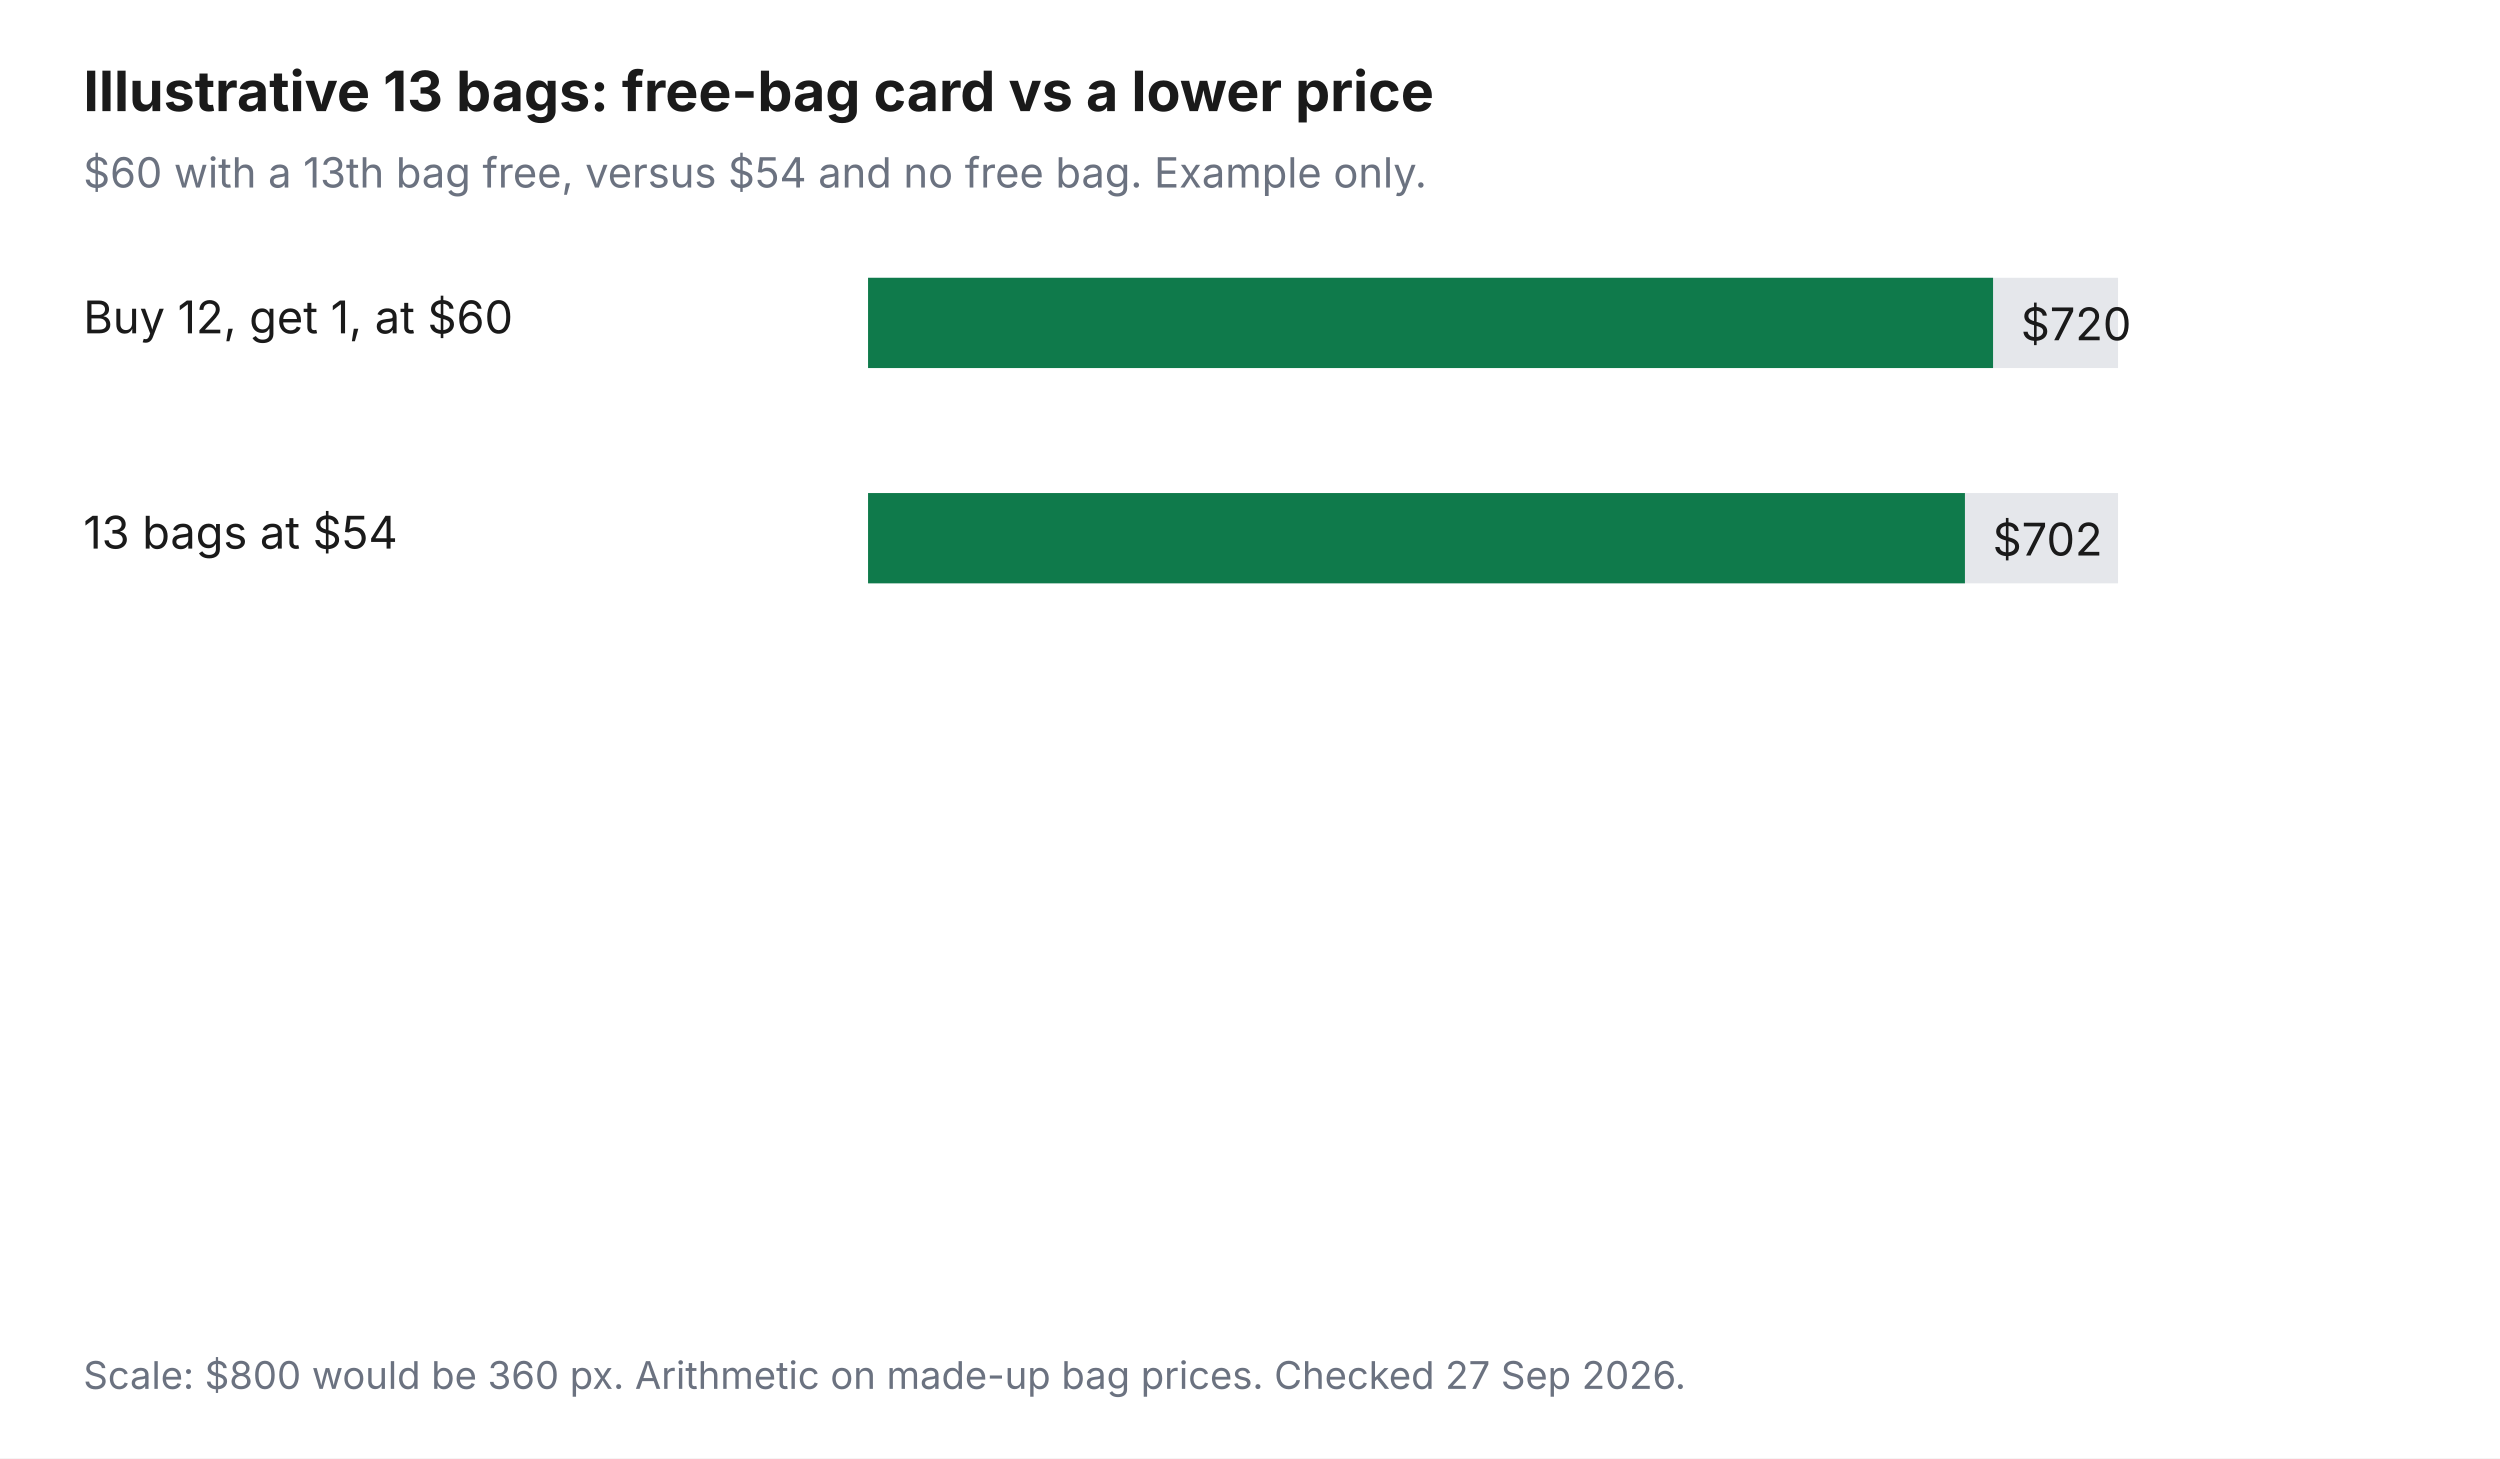
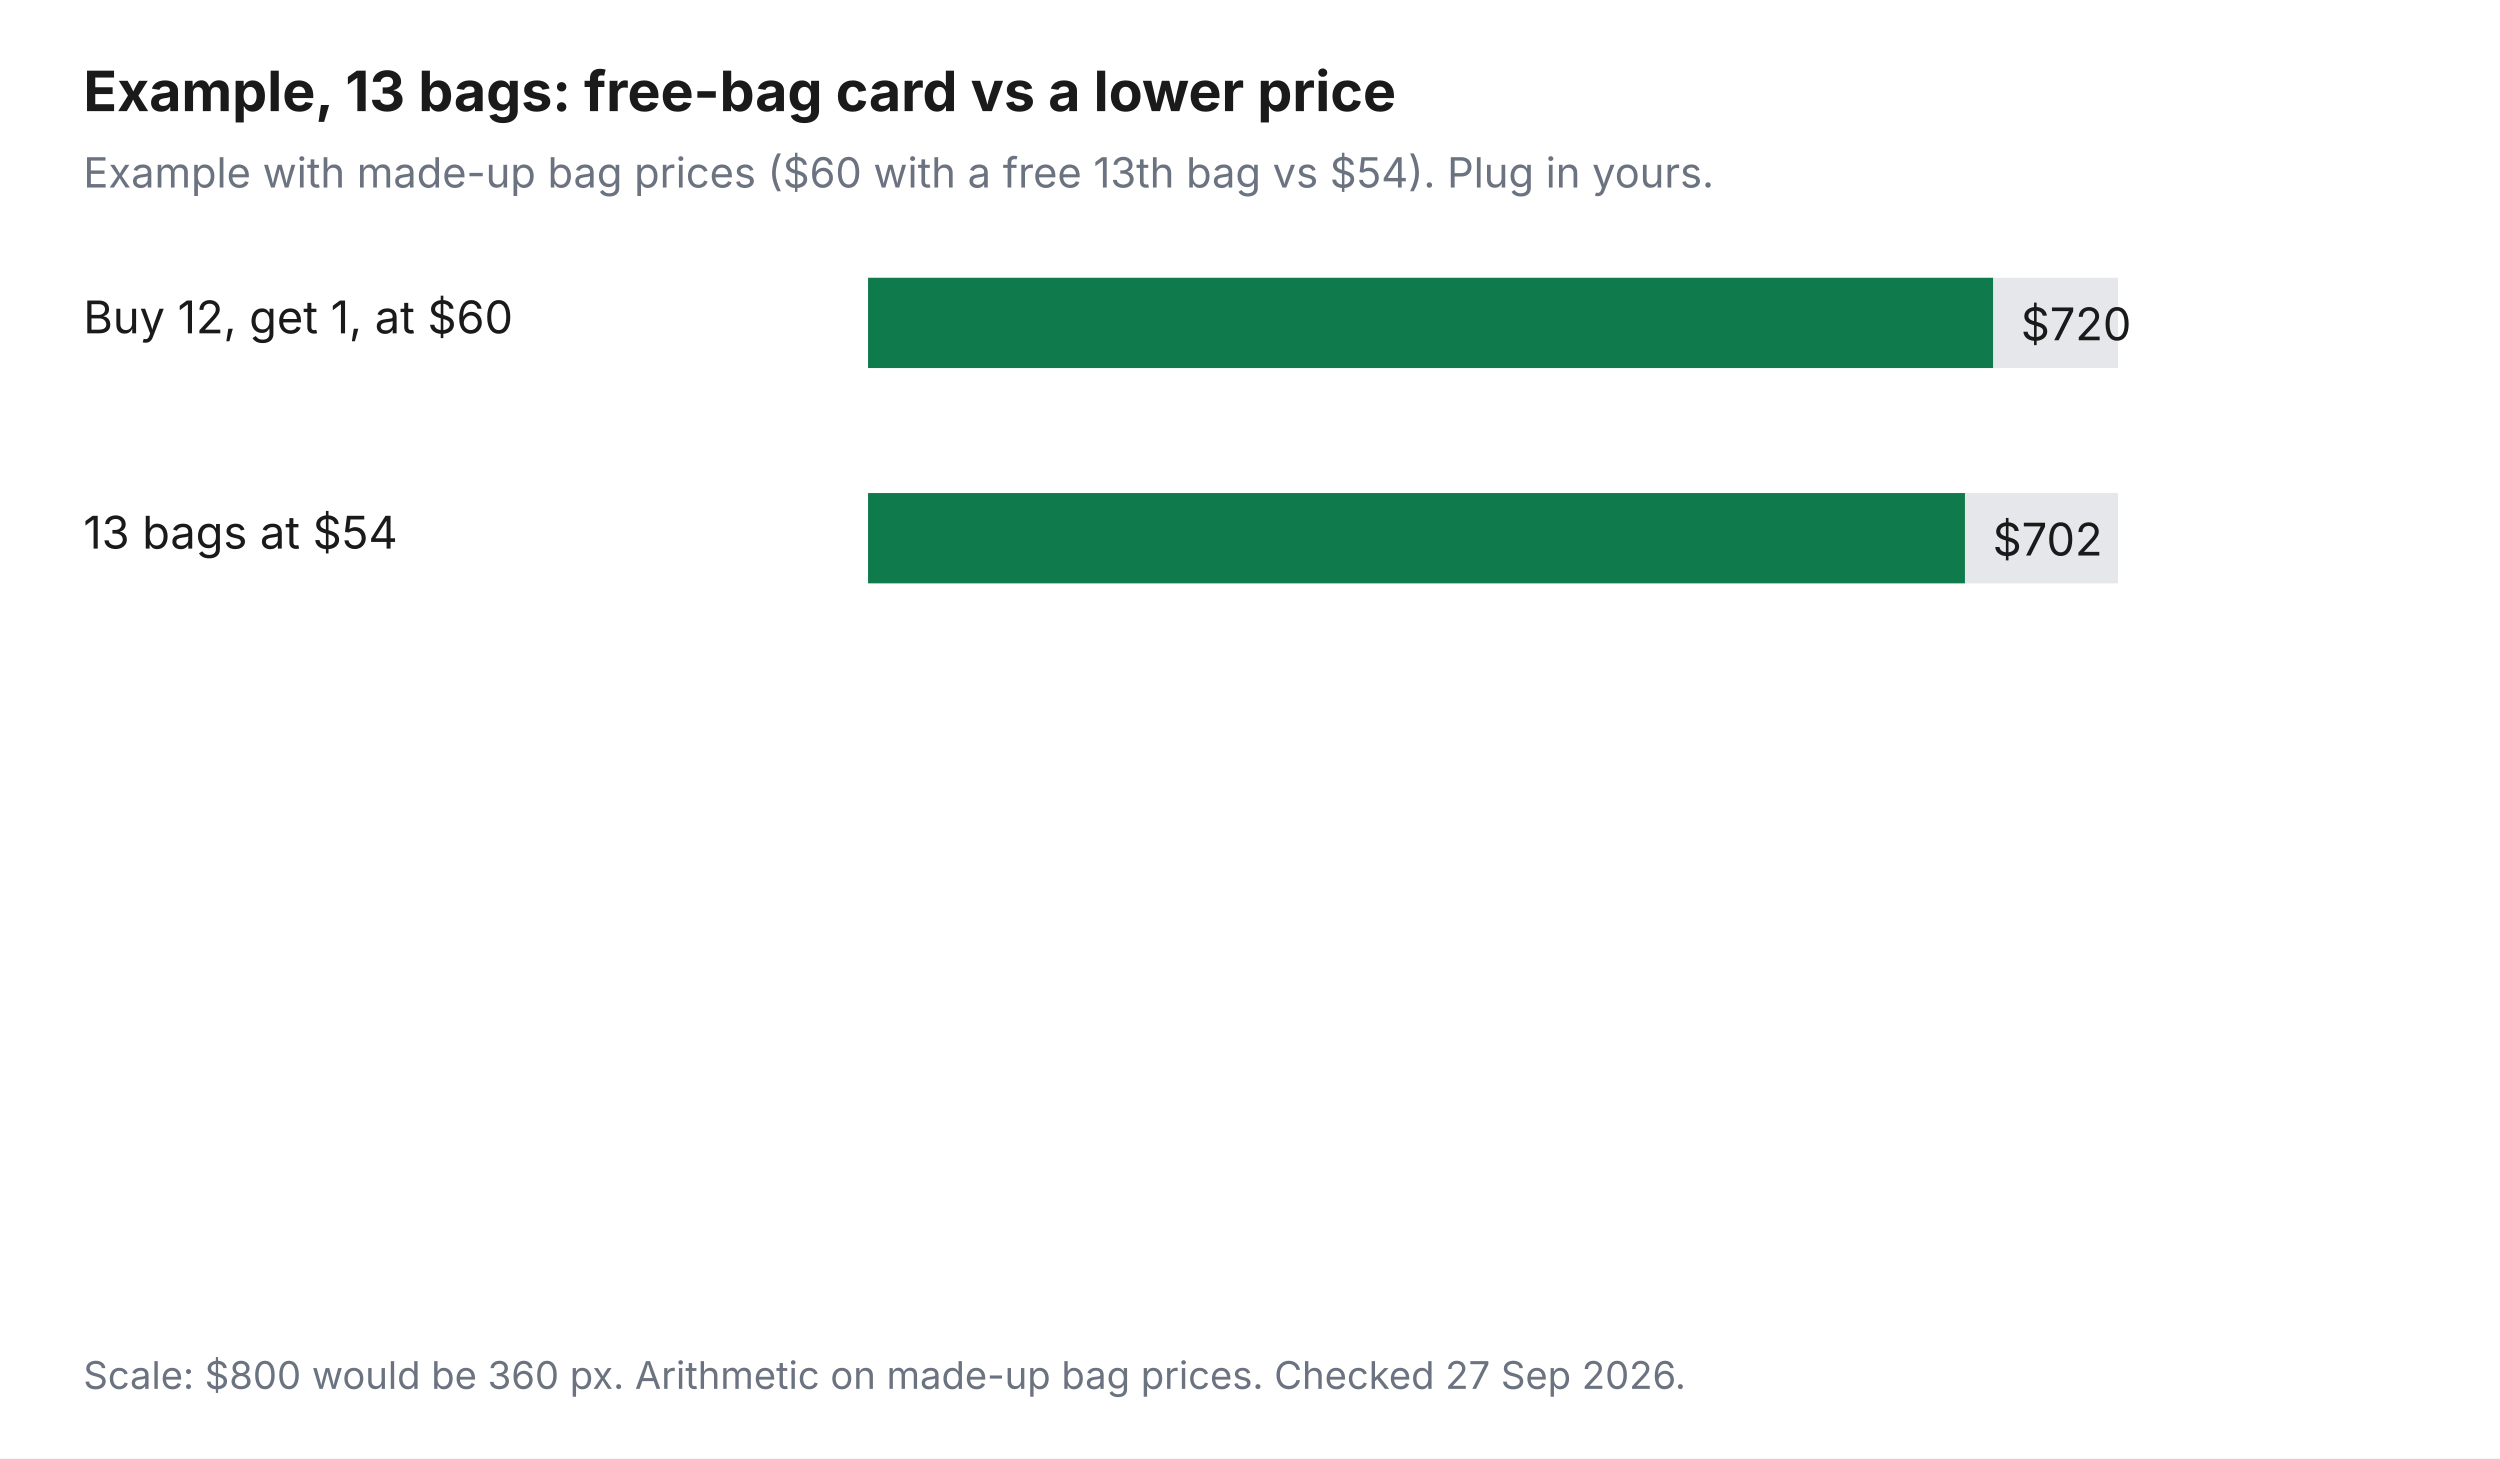
<svg xmlns="http://www.w3.org/2000/svg" viewBox="0 0 720 420" role="img">
  <rect width="720" height="420" fill="#FFFFFF" />
-   <text x="24" y="32" font-family="Inter, Arial, sans-serif" font-size="16" font-weight="700" fill="#1A1A1A">Illustrative 13 bags: free-bag card vs a lower price</text>
-   <text x="24" y="54" font-family="Inter, Arial, sans-serif" font-size="12" fill="#6B7280">$60 with a 13th bag free, versus $54 and no free bag. Example only.</text>
+   <text x="24" y="32" font-family="Inter, Arial, sans-serif" font-size="16" font-weight="700" fill="#1A1A1A">Example, 13 bags: free-bag card vs a lower price</text>
+   <text x="24" y="54" font-family="Inter, Arial, sans-serif" font-size="12" fill="#6B7280">Example with made-up bag prices ($60 with a free 13th bag vs $54). Plug in yours.</text>
  <text x="24" y="96" font-family="Inter, Arial, sans-serif" font-size="13" fill="#1A1A1A">Buy 12, get 1, at $60</text>
  <rect x="250" y="80" width="360" height="26" fill="#E5E7EB" />
  <rect x="250" y="80" width="324.0" height="26" fill="#0F7A4B" />
  <text x="582.0" y="98" font-family="Inter, Arial, sans-serif" font-size="13" fill="#1A1A1A">$720</text>
  <text x="24" y="158" font-family="Inter, Arial, sans-serif" font-size="13" fill="#1A1A1A">13 bags at $54</text>
  <rect x="250" y="142" width="360" height="26" fill="#E5E7EB" />
  <rect x="250" y="142" width="315.9" height="26" fill="#0F7A4B" />
  <text x="573.9" y="160" font-family="Inter, Arial, sans-serif" font-size="13" fill="#1A1A1A">$702</text>
  <text x="24" y="400" font-family="Inter, Arial, sans-serif" font-size="11" fill="#6B7280">Scale: $800 would be 360 px. Arithmetic on made-up bag prices. Checked 27 Sep 2026.</text>
</svg>
